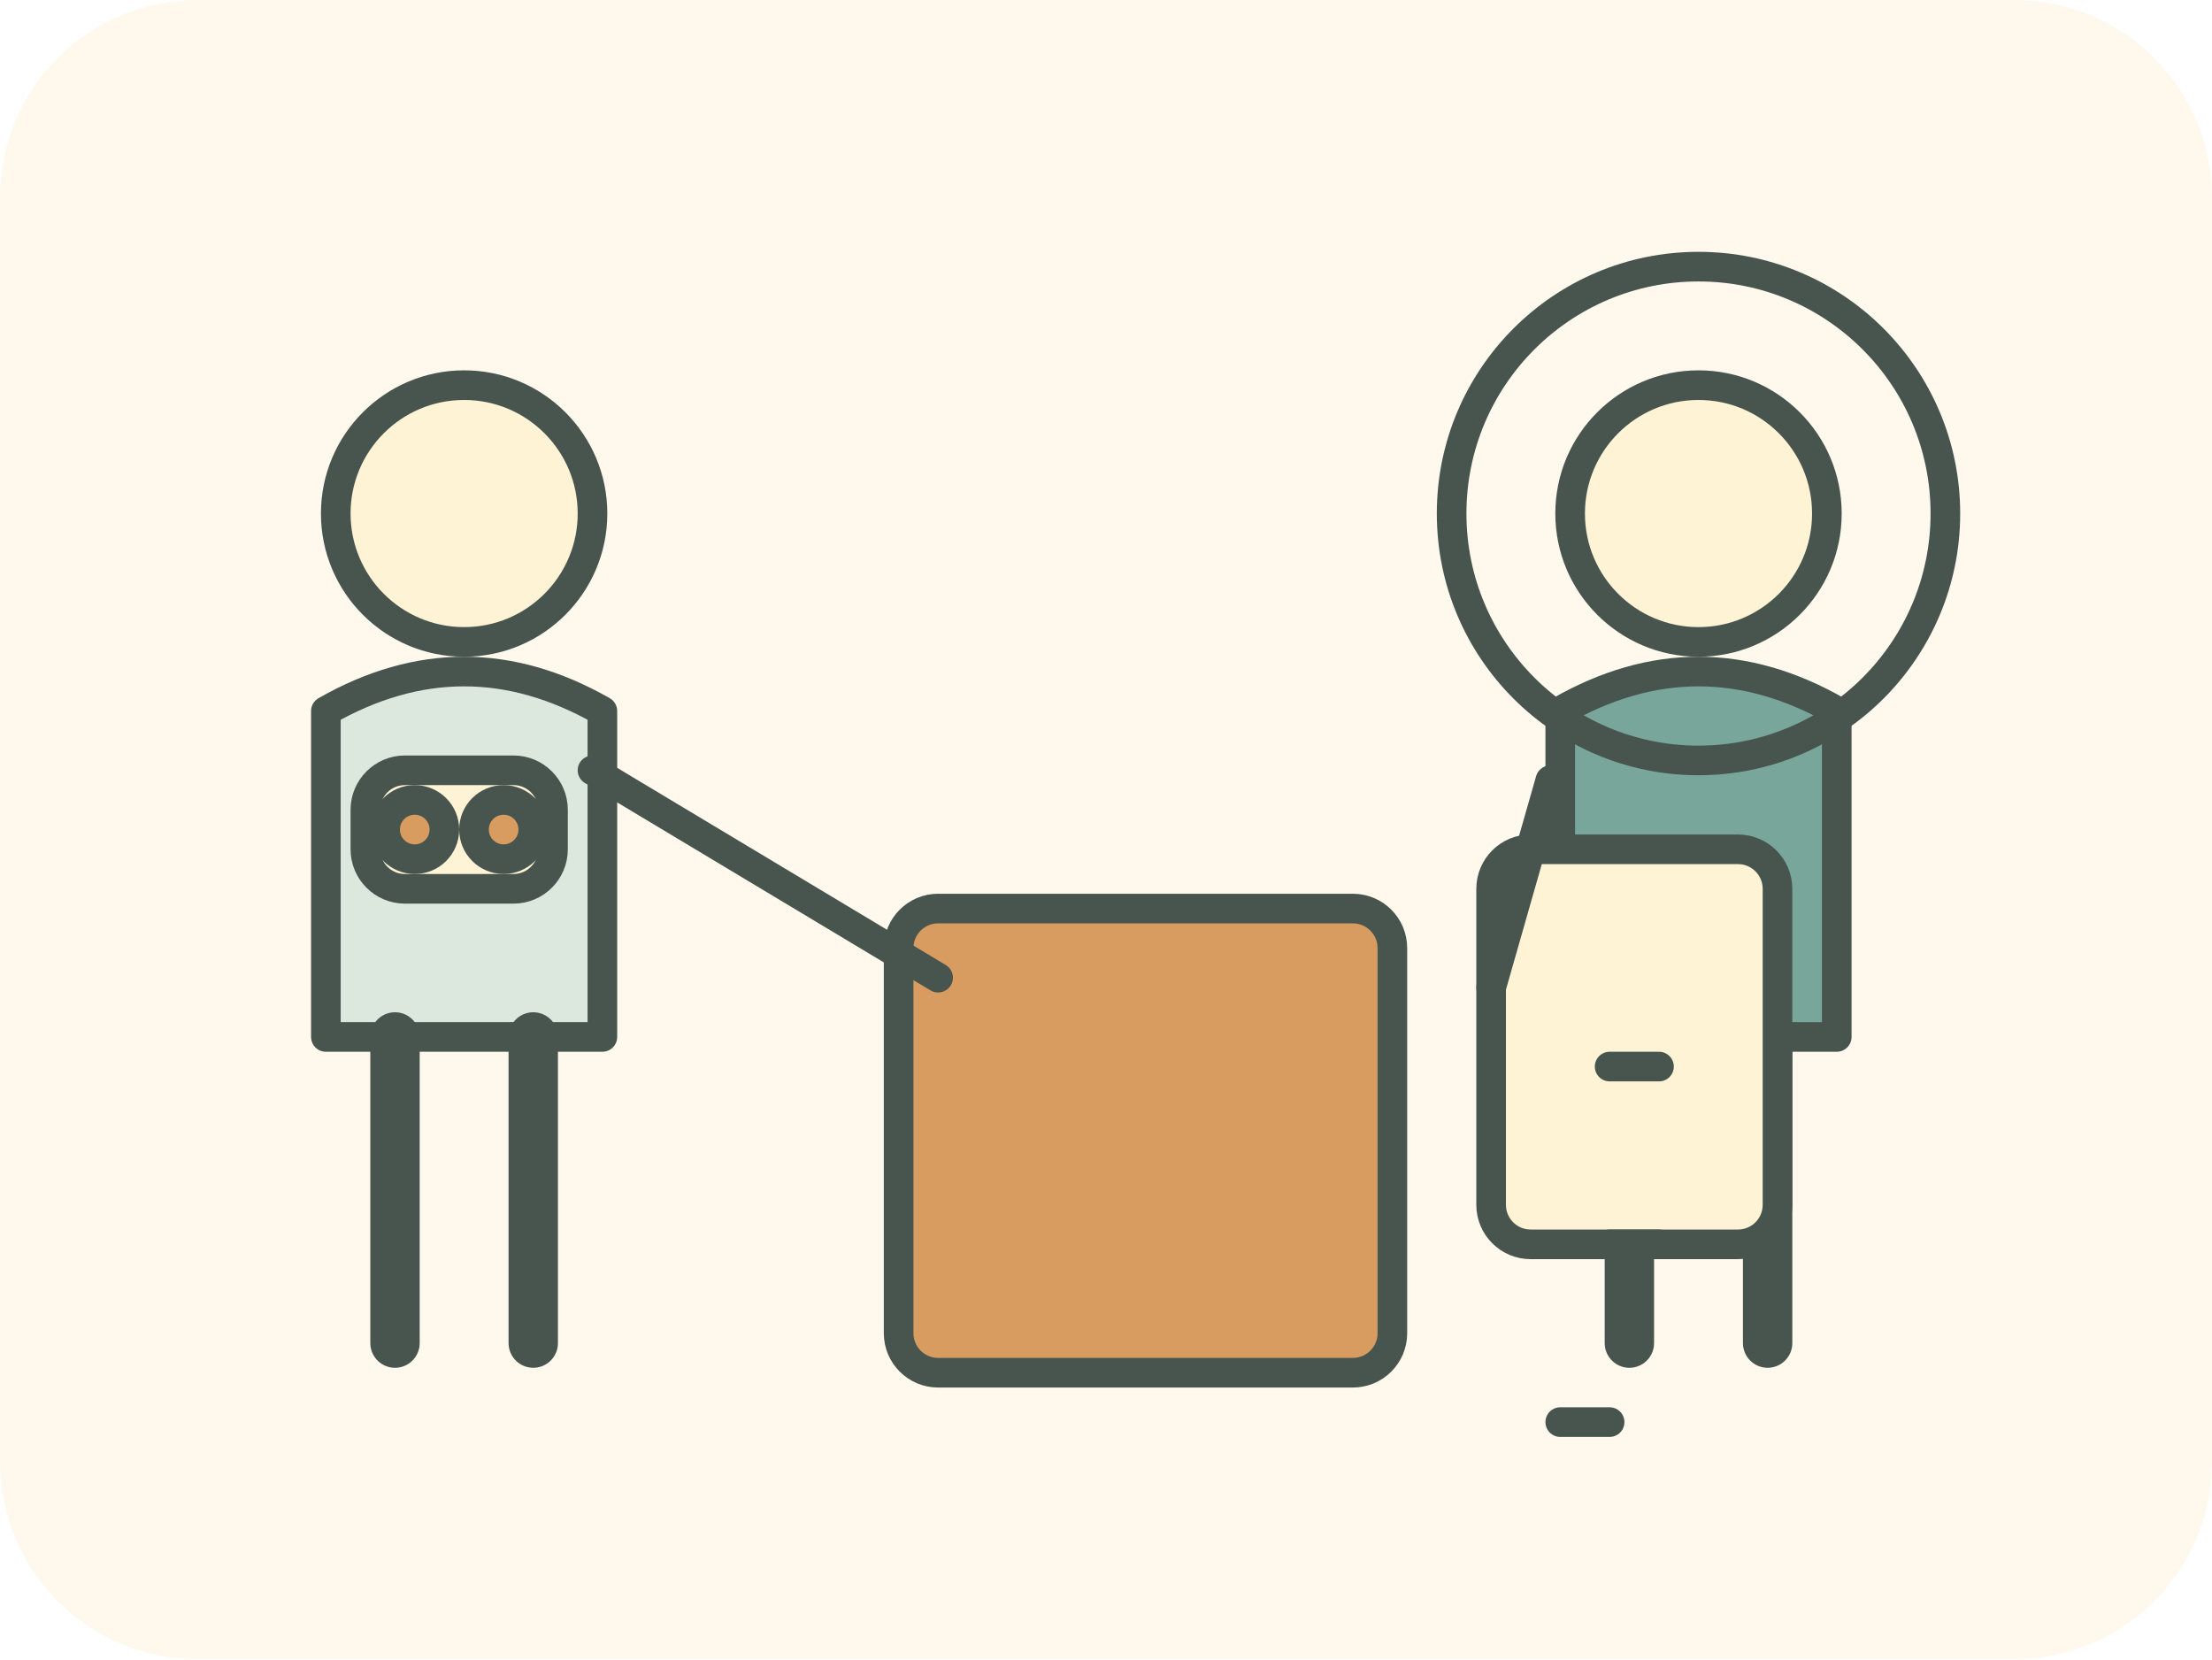
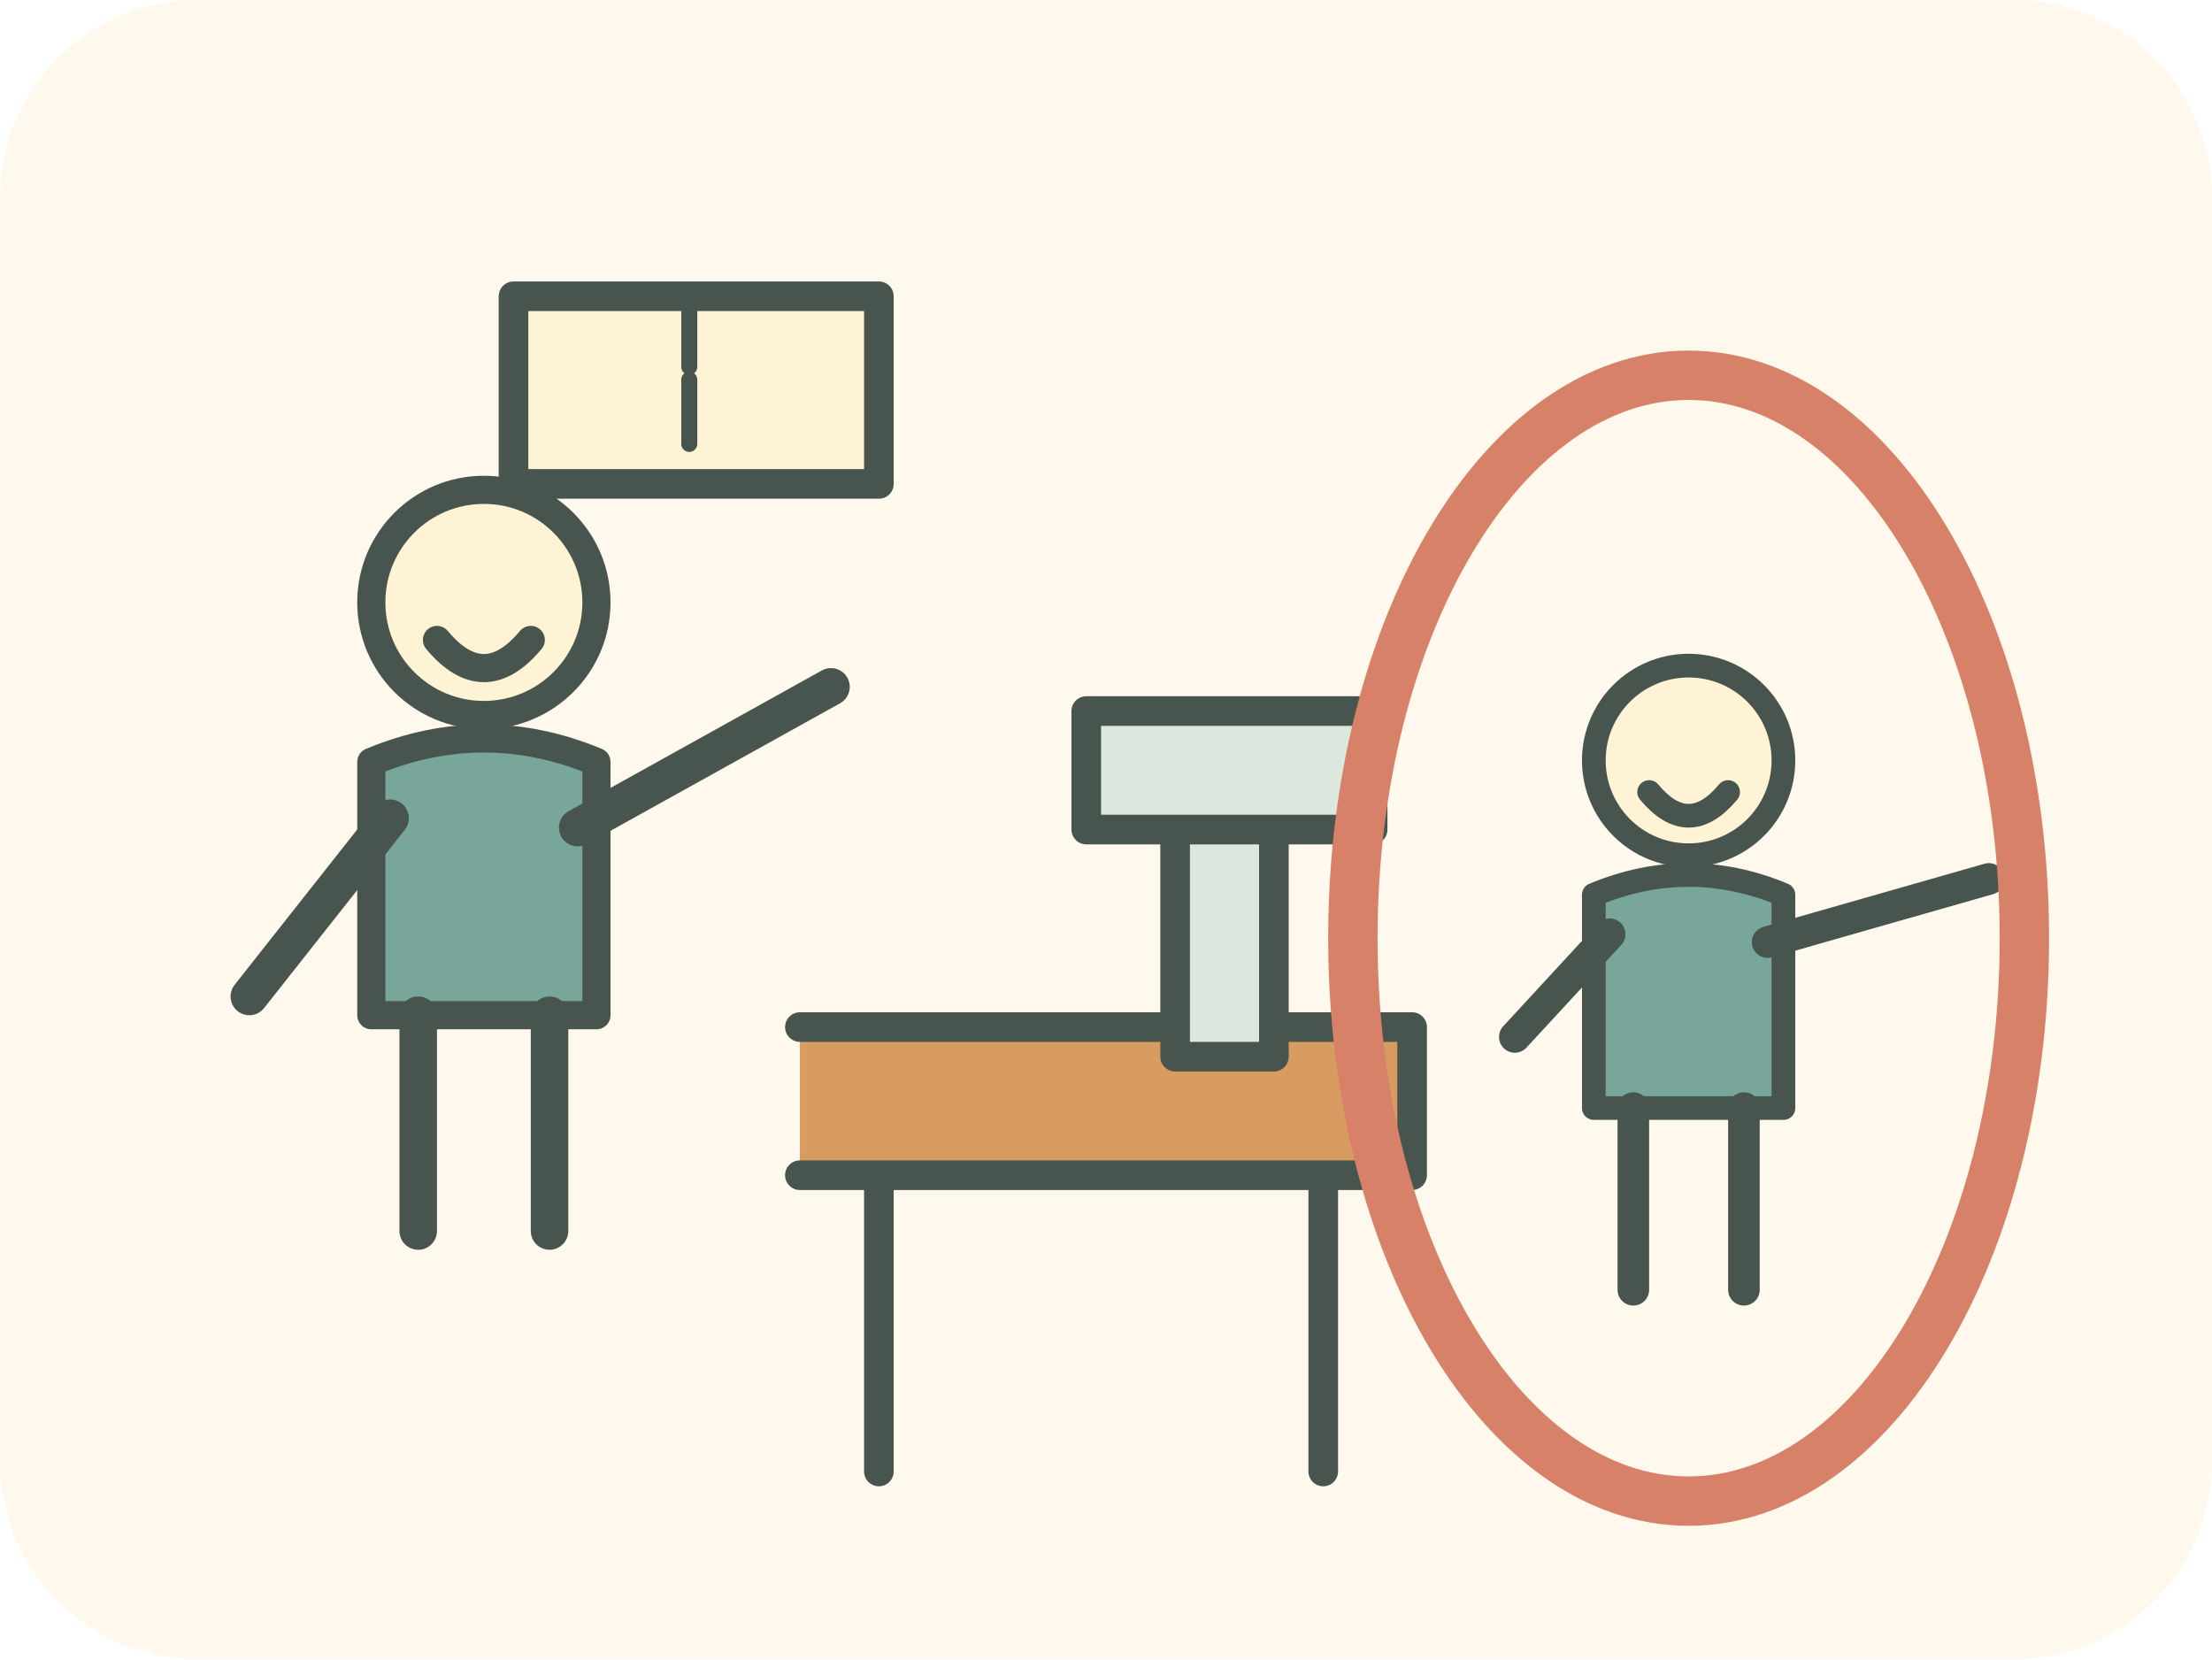
<svg xmlns="http://www.w3.org/2000/svg" viewBox="0 0 224 168" width="224" height="168">
  <rect width="224" height="168" rx="20" fill="#fff8ed" />
  <g stroke="#48554f" stroke-width="3" stroke-linecap="round" stroke-linejoin="round" fill="none">
-     <circle cx="47" cy="52" r="13" fill="#fff3d5" />
-     <path d="M33 72q14-8 28 0v33h-28z" fill="#dce7dd" />
-     <path d="M40 105v31m14-31v31" fill="none" stroke-width="5" />
-     <circle cx="172" cy="52" r="13" fill="#fff3d5" />
-     <path d="M158 72q14-8 28 0v33h-28z" fill="#78a69b" />
-     <path d="M165 105v31m14-31v31" fill="none" stroke-width="5" />
-     <rect x="91" y="92" width="50" height="47" rx="4" fill="#d89c61" />
-     <rect x="151" y="86" width="29" height="40" rx="4" fill="#fff3d5" />
-     <path d="M163 108h5m-5 18h5m-5 18h-5" fill="none" />
-     <path d="M60 78 95 99m62-20-6 21" fill="none" />
-     <circle cx="172" cy="52" r="25" fill="none" />
-     <rect x="37" y="78" width="19" height="12" rx="4" fill="#fff3d5" />
-     <circle cx="42" cy="84" r="3" fill="#d89c61" />
-     <circle cx="51" cy="84" r="3" fill="#d89c61" />
+     <g transform="translate(49 61) scale(0.95)">
+       <circle cx="0" cy="0" r="12" fill="#fff3d5" />
+       <path d="M-5 4q5 6 10 0" fill="none" />
+       <path d="M-12 17q12-5 24 0v27h-24z" fill="#78a69b" />
+       <path d="M-10 23l-15 19m35-18 27-15" fill="none" stroke-width="4" />
+       <path d="M-7 44v23m14-23v23" fill="none" stroke-width="4" />
+     </g>
+     <g transform="translate(171 77) scale(0.8)">
+       <circle cx="0" cy="0" r="12" fill="#fff3d5" />
+       <path d="M-5 4q5 6 10 0" fill="none" />
+       <path d="M-12 17q12-5 24 0v27h-24z" fill="#78a69b" />
+       <path d="M-10 22l-12 13m32-12 28-8" fill="none" stroke-width="4" />
+       <path d="M-7 44v23m14-23v23" fill="none" stroke-width="4" />
+     </g>
+     <path d="M81 104h62v15H81m8 0v30m45-30v30" fill="#d89c61" />
+     <g transform="translate(110 75) scale(1)">
+       <path d="M0-3h29v12H0zm9 12v23h10V9" fill="#dce7dd" />
+     </g>
+     <path d="M52 30h37v19H52z" fill="#fff3d5" />
+     <g transform="translate(62 30) scale(0.65)">
+       <g transform="translate(0 0) scale(1)">
+         <path d="M12 1v10M12 13v10" fill="none" stroke-width="2.5" />
+       </g>
+     </g>
+     <ellipse cx="171" cy="95" rx="34" ry="57" stroke="#d78169" stroke-width="5" />
  </g>
</svg>
